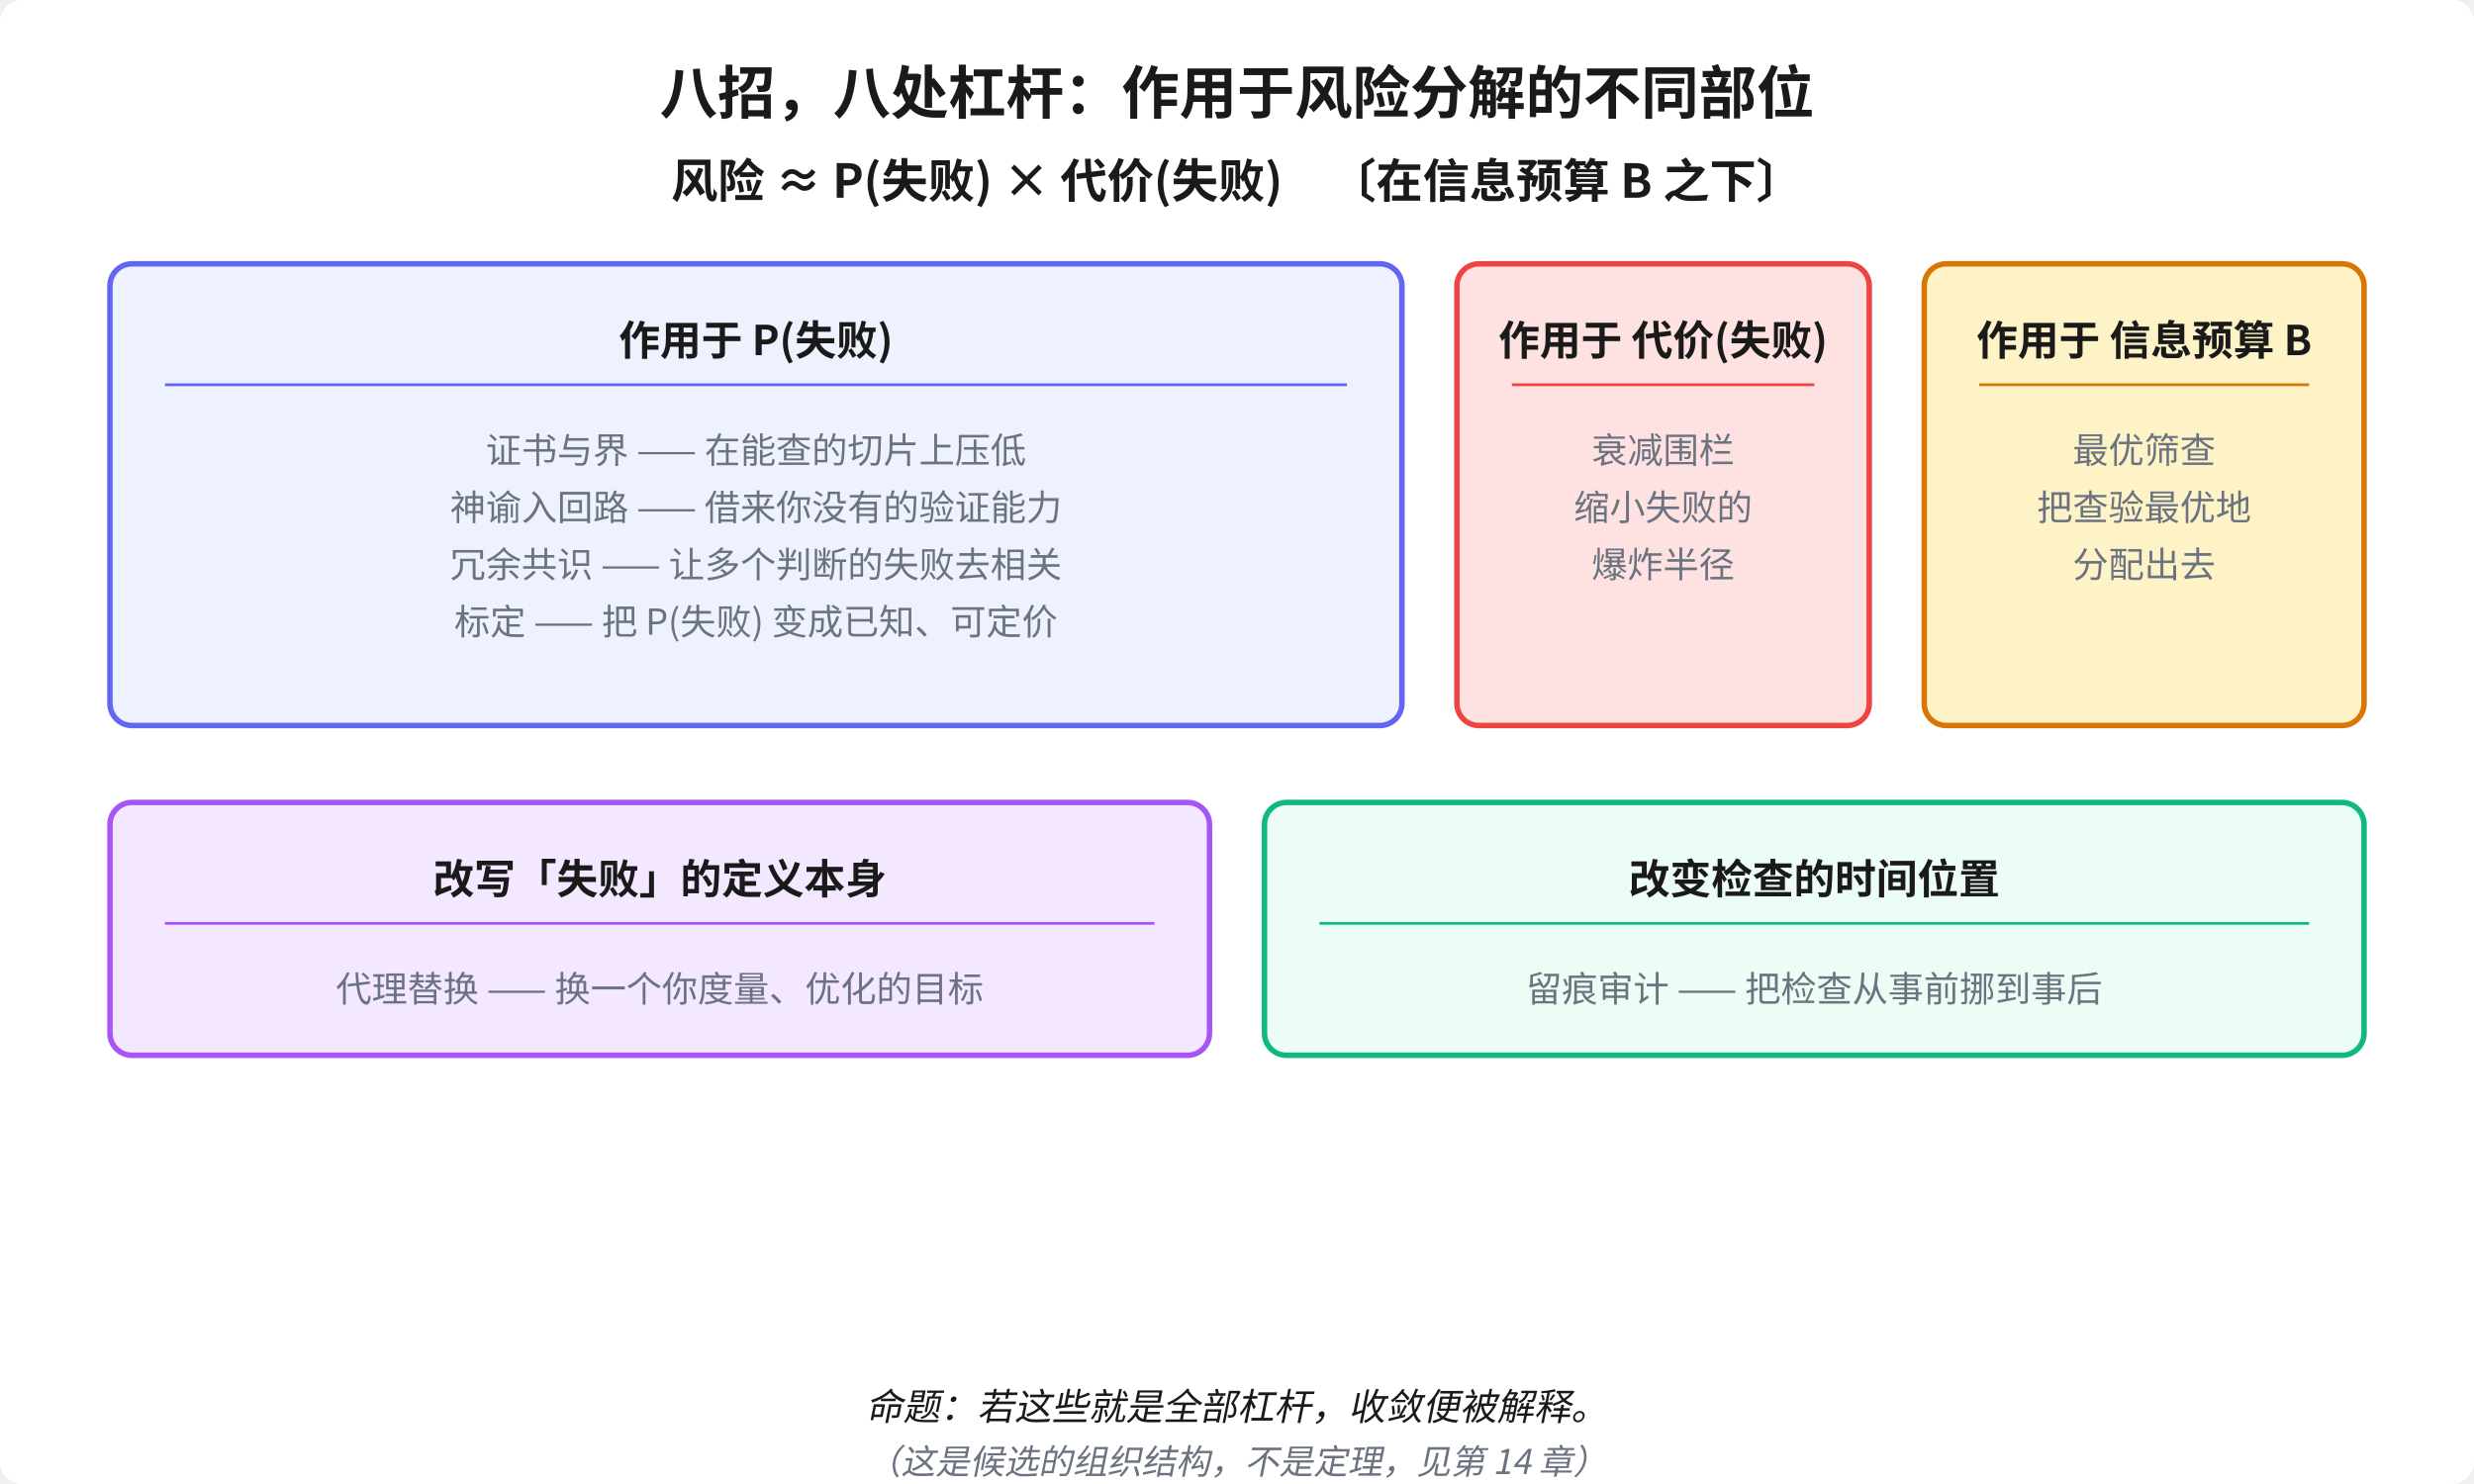
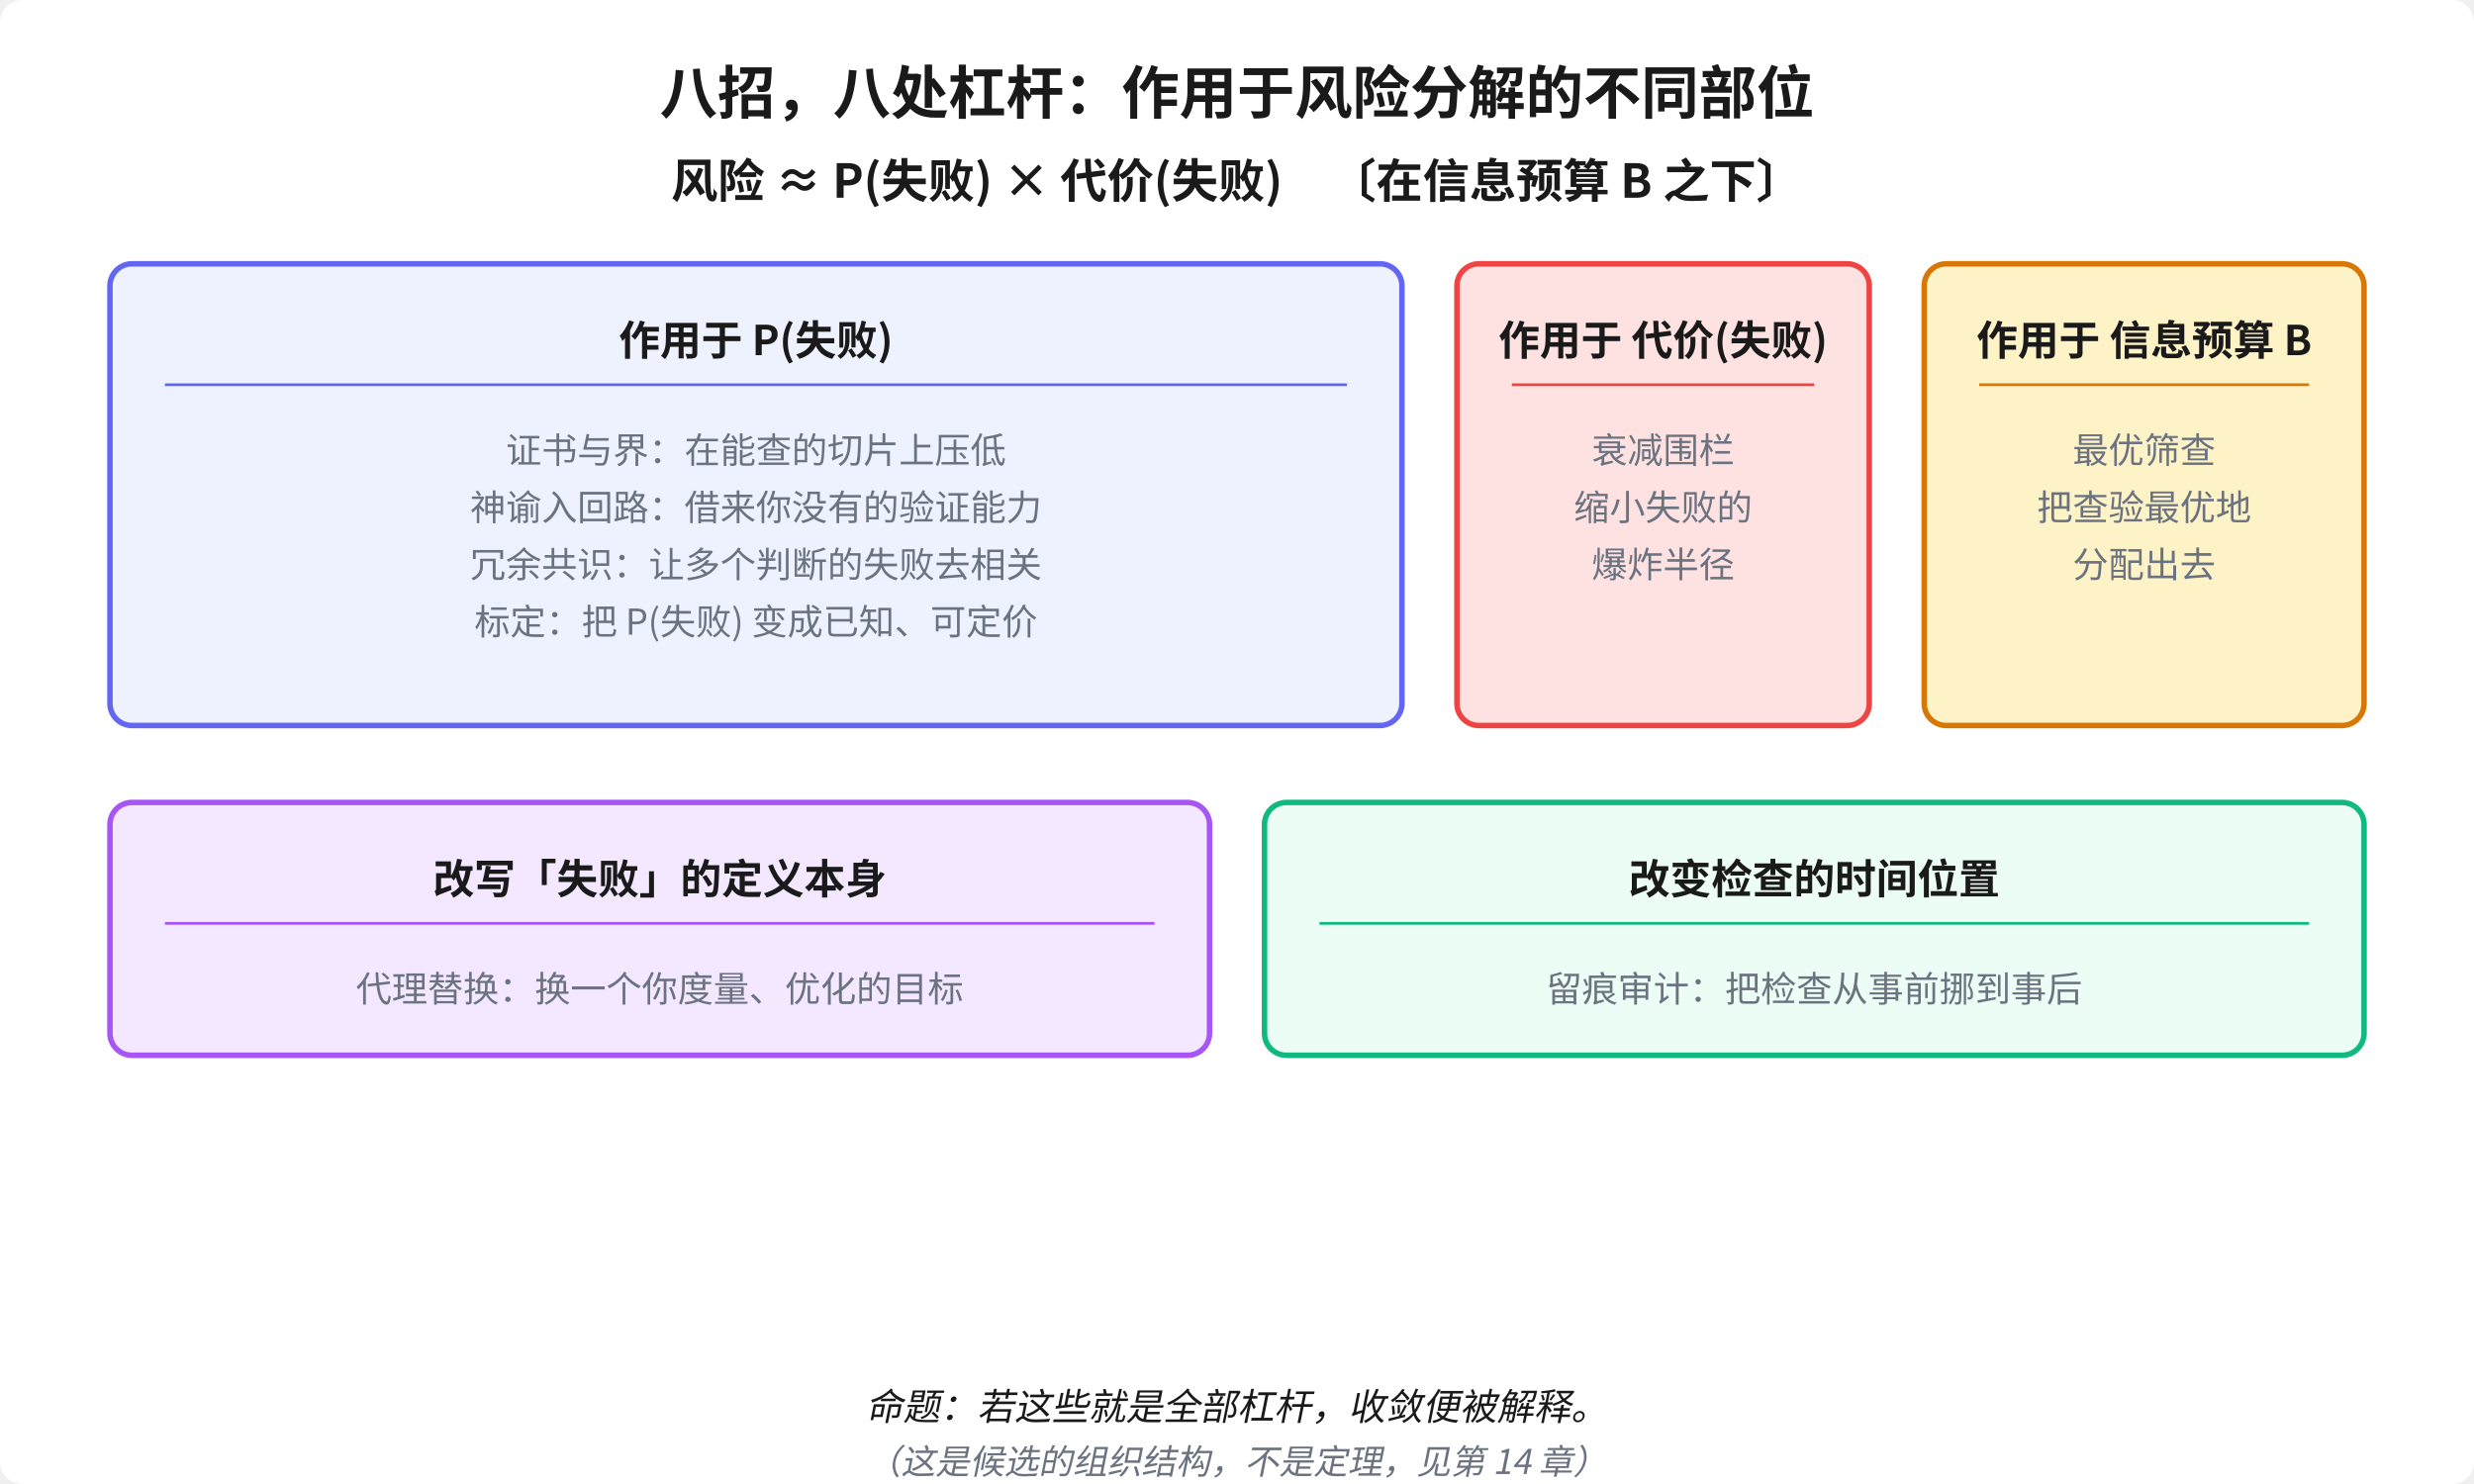
<svg xmlns="http://www.w3.org/2000/svg" width="900" height="540" viewBox="0 0 900 540" font-family="-apple-system, 'PingFang SC', 'Hiragino Sans GB', 'Microsoft YaHei', 'Noto Sans CJK SC', 'Source Han Sans SC', 'Segoe UI', Roboto, Helvetica, Arial, sans-serif">
  <rect x="0.0" y="0.0" width="900.0" height="540.0" rx="8" fill="#ffffff" stroke="none" stroke-width="1.5" opacity="1.0" />
  <text x="450.0" y="34.0" font-family="-apple-system, 'PingFang SC', 'Hiragino Sans GB', 'Microsoft YaHei', 'Noto Sans CJK SC', 'Source Han Sans SC', 'Segoe UI', Roboto, Helvetica, Arial, sans-serif" font-size="21" font-weight="bold" font-style="normal" fill="#1a1a1a" text-anchor="middle" dominant-baseline="middle">八招，八处杠杆：作用于风险分解的不同部位</text>
  <text x="450.0" y="66.0" font-family="-apple-system, 'PingFang SC', 'Hiragino Sans GB', 'Microsoft YaHei', 'Noto Sans CJK SC', 'Source Han Sans SC', 'Segoe UI', Roboto, Helvetica, Arial, sans-serif" font-size="17" font-weight="bold" font-style="normal" fill="#1a1a1a" text-anchor="middle" dominant-baseline="middle">风险 ≈ P(失败) × 代价(失败)　〔在信息预算 B 之下〕</text>
  <rect x="40.0" y="96.0" width="470.0" height="168.0" rx="8" fill="#eef2ff" stroke="#6366f1" stroke-width="2" opacity="1.0" />
  <text x="275.0" y="124.0" font-family="-apple-system, 'PingFang SC', 'Hiragino Sans GB', 'Microsoft YaHei', 'Noto Sans CJK SC', 'Source Han Sans SC', 'Segoe UI', Roboto, Helvetica, Arial, sans-serif" font-size="15" font-weight="bold" font-style="normal" fill="#1a1a1a" text-anchor="middle" dominant-baseline="middle">作用于 P(失败)</text>
  <line x1="60.0" y1="140.0" x2="490.0" y2="140.0" stroke="#6366f1" stroke-width="1" />
-   <text x="275.0" y="164.0" font-family="-apple-system, 'PingFang SC', 'Hiragino Sans GB', 'Microsoft YaHei', 'Noto Sans CJK SC', 'Source Han Sans SC', 'Segoe UI', Roboto, Helvetica, Arial, sans-serif" font-size="13" font-weight="normal" font-style="normal" fill="#6b7280" text-anchor="middle" dominant-baseline="middle">证书与界 —— 在能查的切片上压低</text>
-   <text x="275.0" y="184.8" font-family="-apple-system, 'PingFang SC', 'Hiragino Sans GB', 'Microsoft YaHei', 'Noto Sans CJK SC', 'Source Han Sans SC', 'Segoe UI', Roboto, Helvetica, Arial, sans-serif" font-size="13" font-weight="normal" font-style="normal" fill="#6b7280" text-anchor="middle" dominant-baseline="middle">神谕入回路 —— 借来你没有的验证能力</text>
-   <text x="275.0" y="205.6" font-family="-apple-system, 'PingFang SC', 'Hiragino Sans GB', 'Microsoft YaHei', 'Noto Sans CJK SC', 'Source Han Sans SC', 'Segoe UI', Roboto, Helvetica, Arial, sans-serif" font-size="13" font-weight="normal" font-style="normal" fill="#6b7280" text-anchor="middle" dominant-baseline="middle">冗余共识 —— 让多个判断的失败去相关</text>
-   <text x="275.0" y="226.4" font-family="-apple-system, 'PingFang SC', 'Hiragino Sans GB', 'Microsoft YaHei', 'Noto Sans CJK SC', 'Source Han Sans SC', 'Segoe UI', Roboto, Helvetica, Arial, sans-serif" font-size="13" font-weight="normal" font-style="normal" fill="#6b7280" text-anchor="middle" dominant-baseline="middle">标定 —— 把 P(失败) 变成已知、可定价</text>
+   <text x="275.0" y="164.0" font-family="-apple-system, 'PingFang SC', 'Hiragino Sans GB', 'Microsoft YaHei', 'Noto Sans CJK SC', 'Source Han Sans SC', 'Segoe UI', Roboto, Helvetica, Arial, sans-serif" font-size="13" font-weight="normal" font-style="normal" fill="#6b7280" text-anchor="middle" dominant-baseline="middle">证书与界：在能查的切片上压低</text>
+   <text x="275.0" y="184.8" font-family="-apple-system, 'PingFang SC', 'Hiragino Sans GB', 'Microsoft YaHei', 'Noto Sans CJK SC', 'Source Han Sans SC', 'Segoe UI', Roboto, Helvetica, Arial, sans-serif" font-size="13" font-weight="normal" font-style="normal" fill="#6b7280" text-anchor="middle" dominant-baseline="middle">神谕入回路：借来你没有的验证能力</text>
+   <text x="275.0" y="205.6" font-family="-apple-system, 'PingFang SC', 'Hiragino Sans GB', 'Microsoft YaHei', 'Noto Sans CJK SC', 'Source Han Sans SC', 'Segoe UI', Roboto, Helvetica, Arial, sans-serif" font-size="13" font-weight="normal" font-style="normal" fill="#6b7280" text-anchor="middle" dominant-baseline="middle">冗余共识：让多个判断的失败去相关</text>
+   <text x="275.0" y="226.4" font-family="-apple-system, 'PingFang SC', 'Hiragino Sans GB', 'Microsoft YaHei', 'Noto Sans CJK SC', 'Source Han Sans SC', 'Segoe UI', Roboto, Helvetica, Arial, sans-serif" font-size="13" font-weight="normal" font-style="normal" fill="#6b7280" text-anchor="middle" dominant-baseline="middle">标定：把 P(失败) 变成已知、可定价</text>
  <rect x="530.0" y="96.0" width="150.0" height="168.0" rx="8" fill="#fee2e2" stroke="#ef4444" stroke-width="2" opacity="1.0" />
  <text x="605.0" y="124.0" font-family="-apple-system, 'PingFang SC', 'Hiragino Sans GB', 'Microsoft YaHei', 'Noto Sans CJK SC', 'Source Han Sans SC', 'Segoe UI', Roboto, Helvetica, Arial, sans-serif" font-size="15" font-weight="bold" font-style="normal" fill="#1a1a1a" text-anchor="middle" dominant-baseline="middle">作用于 代价(失败)</text>
  <line x1="550.0" y1="140.0" x2="660.0" y2="140.0" stroke="#ef4444" stroke-width="1" />
  <text x="605.0" y="164.0" font-family="-apple-system, 'PingFang SC', 'Hiragino Sans GB', 'Microsoft YaHei', 'Noto Sans CJK SC', 'Source Han Sans SC', 'Segoe UI', Roboto, Helvetica, Arial, sans-serif" font-size="13" font-weight="normal" font-style="normal" fill="#6b7280" text-anchor="middle" dominant-baseline="middle">衰减围栏</text>
  <text x="605.0" y="184.8" font-family="-apple-system, 'PingFang SC', 'Hiragino Sans GB', 'Microsoft YaHei', 'Noto Sans CJK SC', 'Source Han Sans SC', 'Segoe UI', Roboto, Helvetica, Arial, sans-serif" font-size="13" font-weight="normal" font-style="normal" fill="#6b7280" text-anchor="middle" dominant-baseline="middle">缩小失败的</text>
  <text x="605.0" y="205.6" font-family="-apple-system, 'PingFang SC', 'Hiragino Sans GB', 'Microsoft YaHei', 'Noto Sans CJK SC', 'Source Han Sans SC', 'Segoe UI', Roboto, Helvetica, Arial, sans-serif" font-size="13" font-weight="normal" font-style="normal" fill="#6b7280" text-anchor="middle" dominant-baseline="middle">爆炸半径</text>
  <rect x="700.0" y="96.0" width="160.0" height="168.0" rx="8" fill="#fef3c7" stroke="#d97706" stroke-width="2" opacity="1.0" />
  <text x="780.0" y="124.0" font-family="-apple-system, 'PingFang SC', 'Hiragino Sans GB', 'Microsoft YaHei', 'Noto Sans CJK SC', 'Source Han Sans SC', 'Segoe UI', Roboto, Helvetica, Arial, sans-serif" font-size="15" font-weight="bold" font-style="normal" fill="#1a1a1a" text-anchor="middle" dominant-baseline="middle">作用于 信息预算 B</text>
  <line x1="720.0" y1="140.0" x2="840.0" y2="140.0" stroke="#d97706" stroke-width="1" />
  <text x="780.0" y="164.0" font-family="-apple-system, 'PingFang SC', 'Hiragino Sans GB', 'Microsoft YaHei', 'Noto Sans CJK SC', 'Source Han Sans SC', 'Segoe UI', Roboto, Helvetica, Arial, sans-serif" font-size="13" font-weight="normal" font-style="normal" fill="#6b7280" text-anchor="middle" dominant-baseline="middle">最优筛查</text>
  <text x="780.0" y="184.8" font-family="-apple-system, 'PingFang SC', 'Hiragino Sans GB', 'Microsoft YaHei', 'Noto Sans CJK SC', 'Source Han Sans SC', 'Segoe UI', Roboto, Helvetica, Arial, sans-serif" font-size="13" font-weight="normal" font-style="normal" fill="#6b7280" text-anchor="middle" dominant-baseline="middle">把查验最优地</text>
  <text x="780.0" y="205.6" font-family="-apple-system, 'PingFang SC', 'Hiragino Sans GB', 'Microsoft YaHei', 'Noto Sans CJK SC', 'Source Han Sans SC', 'Segoe UI', Roboto, Helvetica, Arial, sans-serif" font-size="13" font-weight="normal" font-style="normal" fill="#6b7280" text-anchor="middle" dominant-baseline="middle">分配出去</text>
  <rect x="40.0" y="292.0" width="400.0" height="92.0" rx="8" fill="#f3e8ff" stroke="#a855f7" stroke-width="2" opacity="1.0" />
  <text x="240.0" y="320.0" font-family="-apple-system, 'PingFang SC', 'Hiragino Sans GB', 'Microsoft YaHei', 'Noto Sans CJK SC', 'Source Han Sans SC', 'Segoe UI', Roboto, Helvetica, Arial, sans-serif" font-size="15" font-weight="bold" font-style="normal" fill="#1a1a1a" text-anchor="middle" dominant-baseline="middle">改写「失败」的定义本身</text>
  <line x1="60.0" y1="336.0" x2="420.0" y2="336.0" stroke="#a855f7" stroke-width="1" />
-   <text x="240.0" y="360.0" font-family="-apple-system, 'PingFang SC', 'Hiragino Sans GB', 'Microsoft YaHei', 'Noto Sans CJK SC', 'Source Han Sans SC', 'Segoe UI', Roboto, Helvetica, Arial, sans-serif" font-size="13" font-weight="normal" font-style="normal" fill="#6b7280" text-anchor="middle" dominant-baseline="middle">代理替换 —— 换一个你度量、优化的目标</text>
+   <text x="240.0" y="360.0" font-family="-apple-system, 'PingFang SC', 'Hiragino Sans GB', 'Microsoft YaHei', 'Noto Sans CJK SC', 'Source Han Sans SC', 'Segoe UI', Roboto, Helvetica, Arial, sans-serif" font-size="13" font-weight="normal" font-style="normal" fill="#6b7280" text-anchor="middle" dominant-baseline="middle">代理替换：换一个你度量、优化的目标</text>
  <rect x="460.0" y="292.0" width="400.0" height="92.0" rx="8" fill="#ecfdf5" stroke="#10b981" stroke-width="2" opacity="1.0" />
  <text x="660.0" y="320.0" font-family="-apple-system, 'PingFang SC', 'Hiragino Sans GB', 'Microsoft YaHei', 'Noto Sans CJK SC', 'Source Han Sans SC', 'Segoe UI', Roboto, Helvetica, Arial, sans-serif" font-size="15" font-weight="bold" font-style="normal" fill="#1a1a1a" text-anchor="middle" dominant-baseline="middle">改变检查的时间位置</text>
  <line x1="480.0" y1="336.0" x2="840.0" y2="336.0" stroke="#10b981" stroke-width="1" />
-   <text x="660.0" y="360.0" font-family="-apple-system, 'PingFang SC', 'Hiragino Sans GB', 'Microsoft YaHei', 'Noto Sans CJK SC', 'Source Han Sans SC', 'Segoe UI', Roboto, Helvetica, Arial, sans-serif" font-size="13" font-weight="normal" font-style="normal" fill="#6b7280" text-anchor="middle" dominant-baseline="middle">留痕审计 —— 把检查从事前挪到事后</text>
+   <text x="660.0" y="360.0" font-family="-apple-system, 'PingFang SC', 'Hiragino Sans GB', 'Microsoft YaHei', 'Noto Sans CJK SC', 'Source Han Sans SC', 'Segoe UI', Roboto, Helvetica, Arial, sans-serif" font-size="13" font-weight="normal" font-style="normal" fill="#6b7280" text-anchor="middle" dominant-baseline="middle">留痕审计：把检查从事前挪到事后</text>
  <text x="450.0" y="512.0" font-family="-apple-system, 'PingFang SC', 'Hiragino Sans GB', 'Microsoft YaHei', 'Noto Sans CJK SC', 'Source Han Sans SC', 'Segoe UI', Roboto, Helvetica, Arial, sans-serif" font-size="13.5" font-weight="normal" font-style="italic" fill="#1a1a1a" text-anchor="middle" dominant-baseline="middle">命题：若这些就是全部杠杆，收敛便被解释。</text>
  <text x="450.0" y="532.0" font-family="-apple-system, 'PingFang SC', 'Hiragino Sans GB', 'Microsoft YaHei', 'Noto Sans CJK SC', 'Source Han Sans SC', 'Segoe UI', Roboto, Helvetica, Arial, sans-serif" font-size="12.5" font-weight="normal" font-style="italic" fill="#6b7280" text-anchor="middle" dominant-baseline="middle">（这是候选的组织结构，不是定理，见第 14 章）</text>
</svg>
